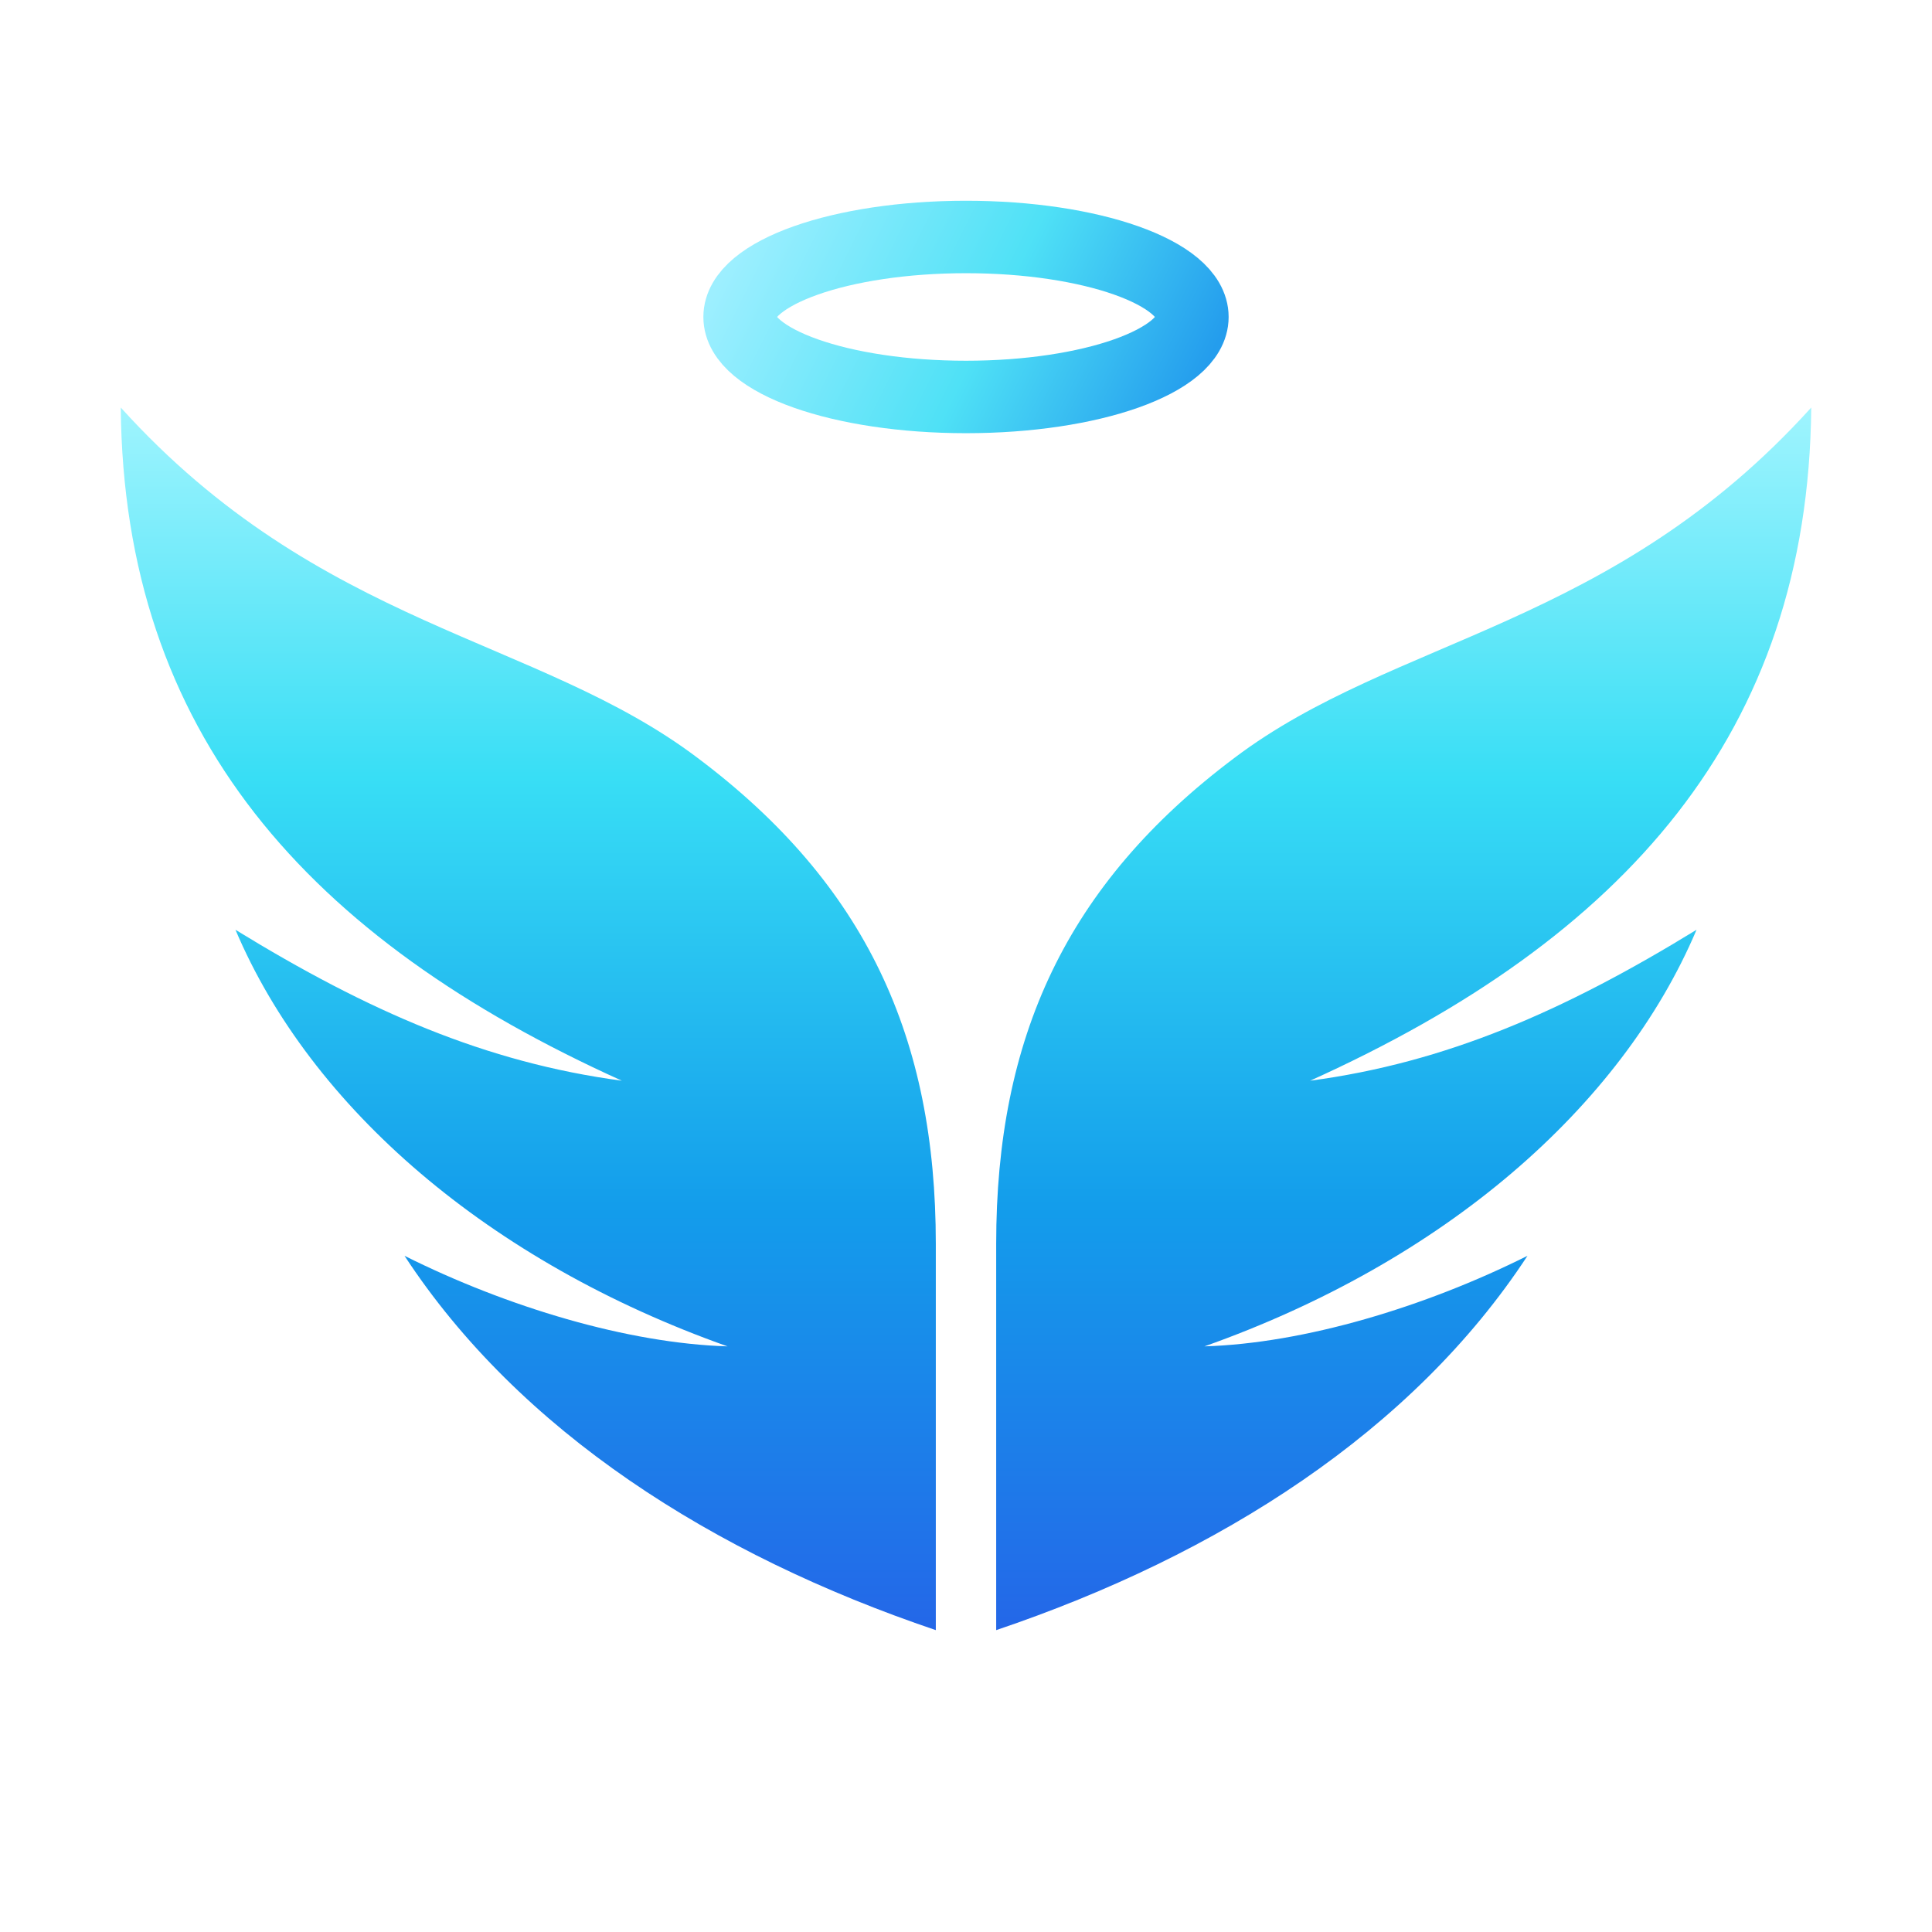
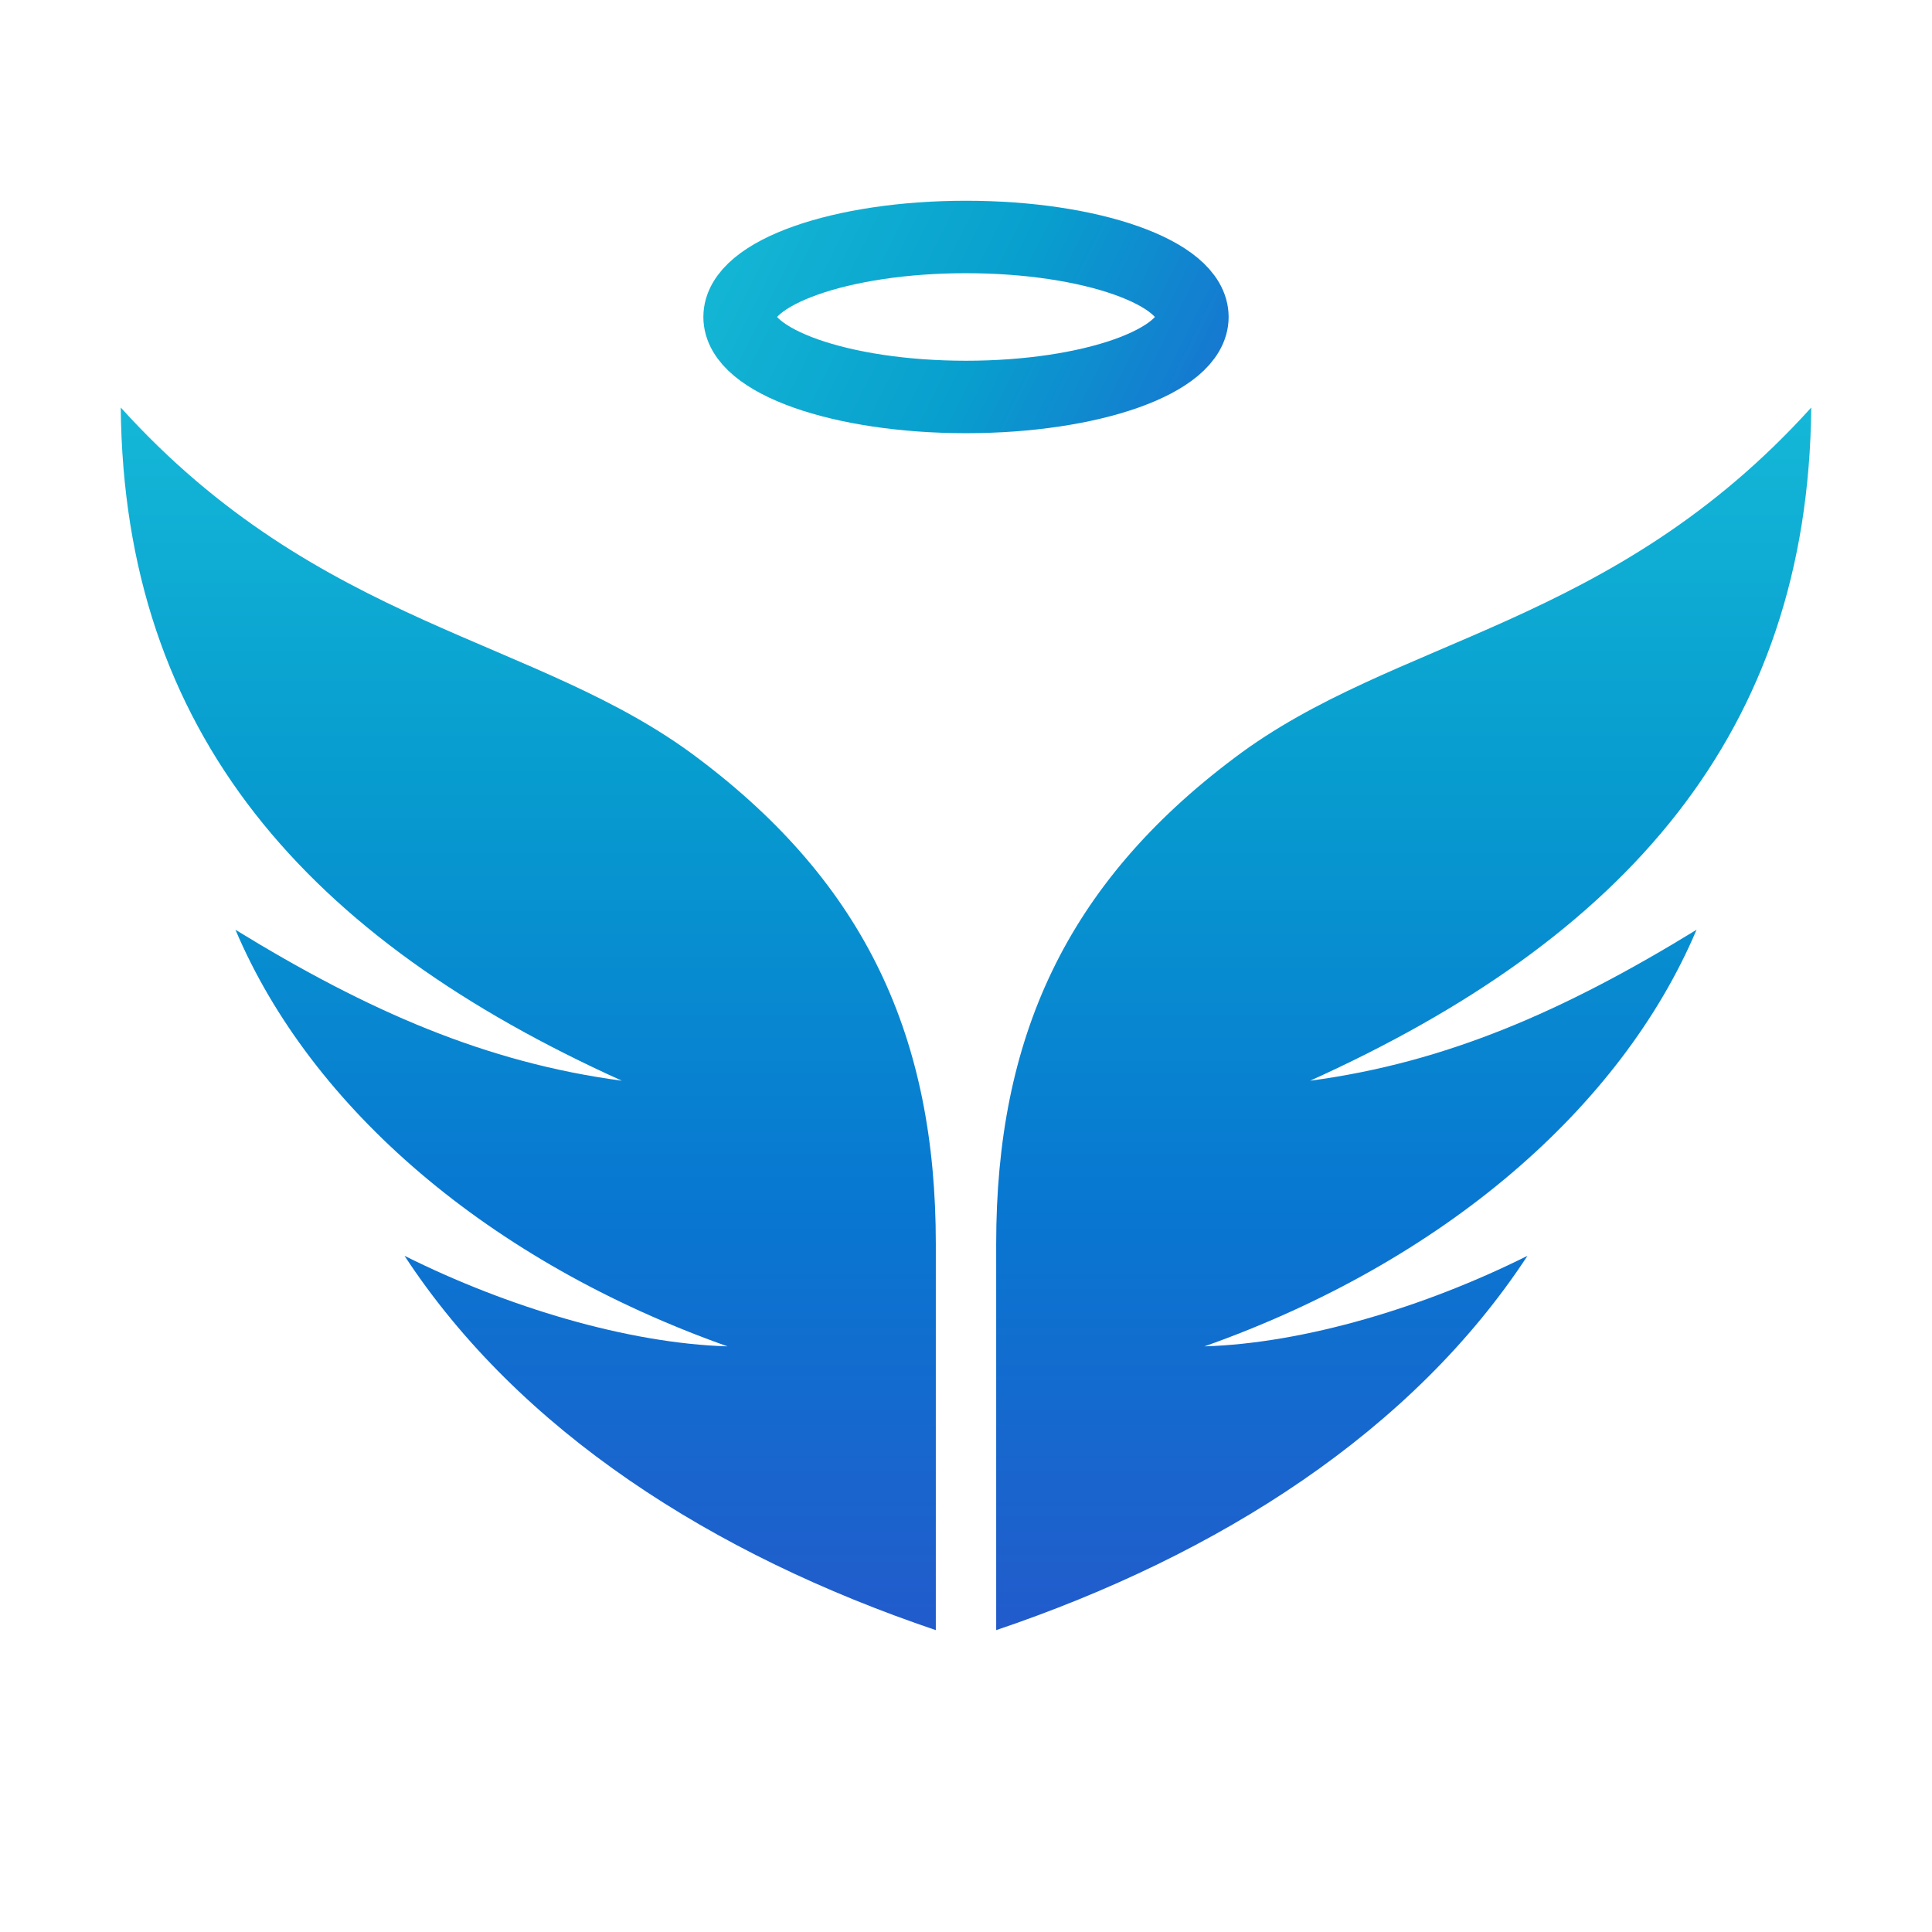
<svg xmlns="http://www.w3.org/2000/svg" width="512" height="512" viewBox="0 0 64 64" role="img" aria-labelledby="title desc">
  <defs>
    <linearGradient id="wing" x1="0" y1="12" x2="0" y2="55" gradientUnits="userSpaceOnUse">
-       <stop offset="0" stop-color="#ACF7FF" />
-       <stop offset=".32" stop-color="#38DEF5" />
-       <stop offset=".65" stop-color="#139DEB" />
-       <stop offset="1" stop-color="#2563E8" />
+       <stop offset="0" stop-color="#16BBD8" />
+       <stop offset=".32" stop-color="#079CCF" />
+       <stop offset=".65" stop-color="#0877D1" />
+       <stop offset="1" stop-color="#2459CB" />
    </linearGradient>
    <linearGradient id="halo" x1="25" y1="7" x2="39" y2="14" gradientUnits="userSpaceOnUse">
-       <stop offset="0" stop-color="#9DEFFF" />
-       <stop offset=".55" stop-color="#4FE1F6" />
-       <stop offset="1" stop-color="#249DED" />
+       <stop offset="0" stop-color="#13B5D4" />
+       <stop offset=".55" stop-color="#089FCE" />
+       <stop offset="1" stop-color="#157AD0" />
    </linearGradient>
  </defs>
  <ellipse cx="32" cy="10.5" rx="7.5" ry="2.65" fill="none" stroke="url(#halo)" stroke-width="2.4" />
  <path d="M31 54 C23.6 51.5 17.2 47.4 13.4 41.6 C16.8 43.3 20.8 44.5 24.1 44.6 C16.2 41.8 10.3 36.7 7.8 30.8 C12.2 33.5 16.1 35.2 20.6 35.8 C10.2 31.1 4.1 24.3 4 13.5 C10.6 20.8 17.8 21.1 23.1 25.1 C28.7 29.3 31 34.4 31 41.2Z" fill="url(#wing)" />
  <path d="M31 54 C23.6 51.5 17.2 47.4 13.4 41.6 C16.8 43.3 20.8 44.5 24.1 44.6 C16.2 41.8 10.3 36.7 7.8 30.8 C12.2 33.5 16.1 35.2 20.6 35.8 C10.2 31.1 4.1 24.3 4 13.5 C10.6 20.8 17.8 21.1 23.1 25.1 C28.7 29.3 31 34.4 31 41.2Z" transform="translate(64 0) scale(-1 1)" fill="url(#wing)" />
</svg>
